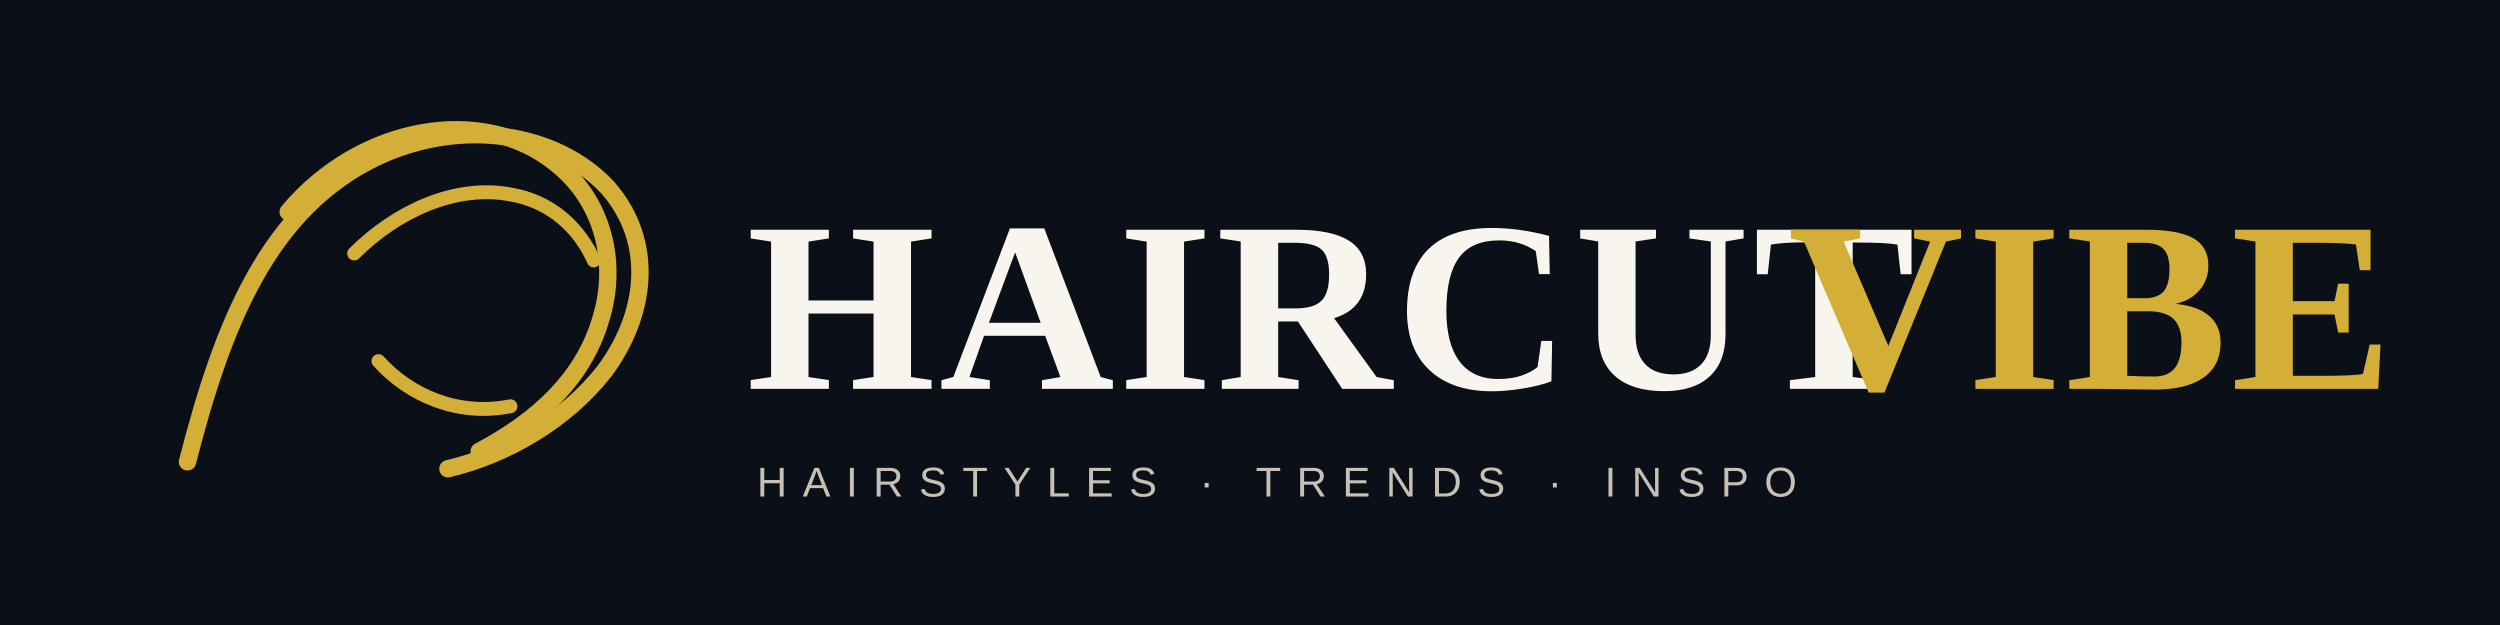
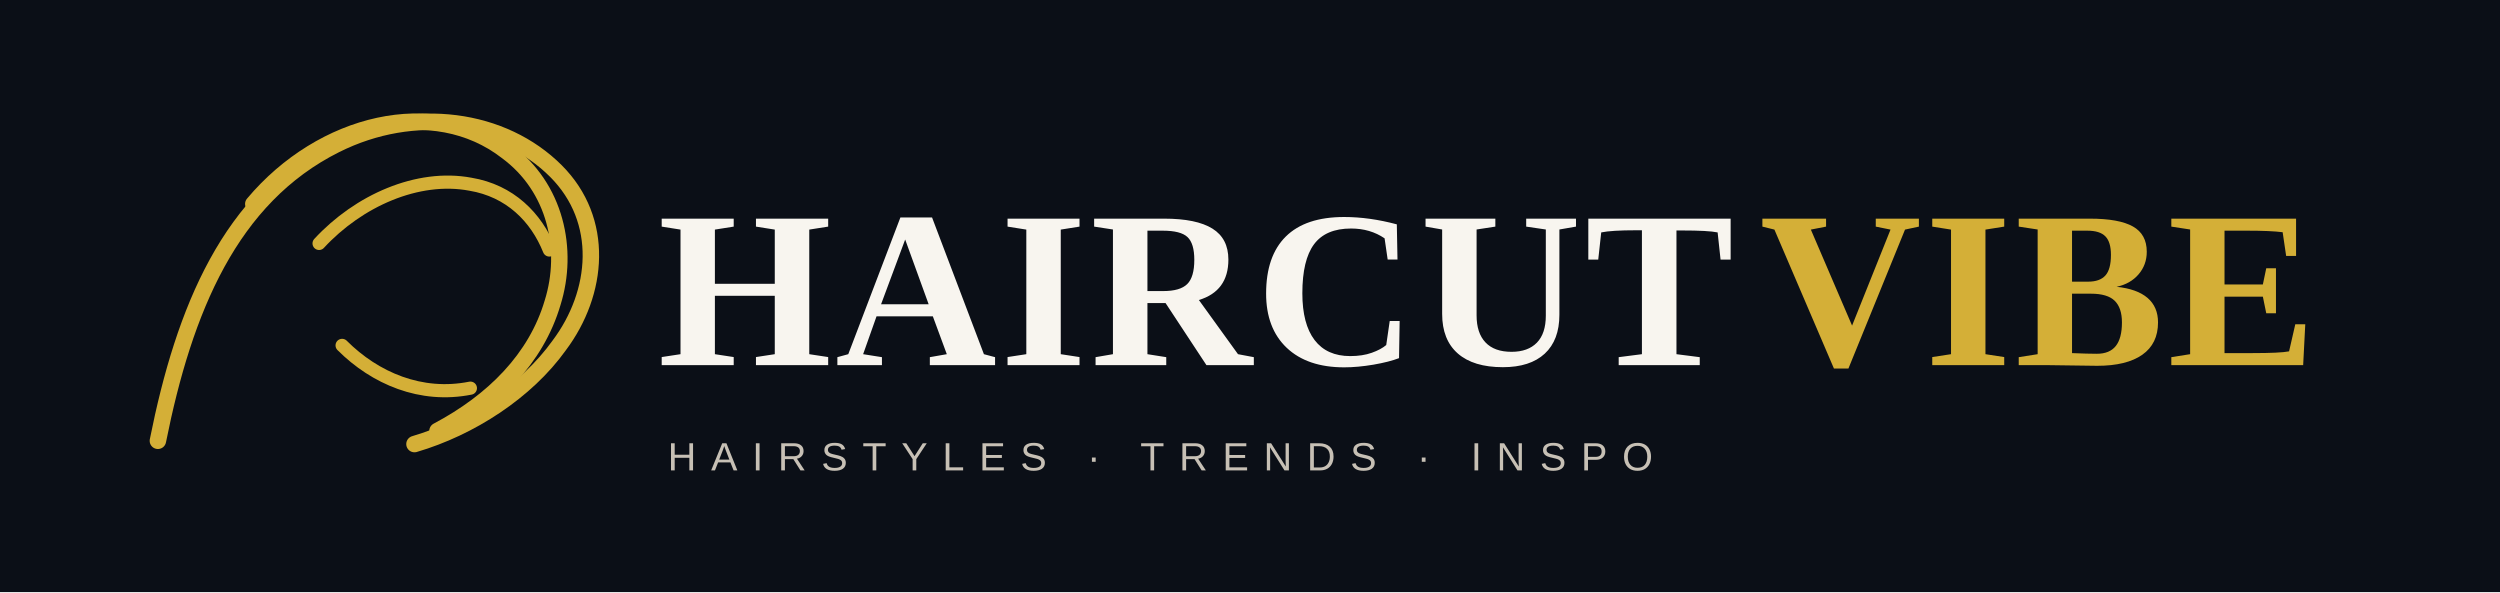
- <svg xmlns="http://www.w3.org/2000/svg" viewBox="0 0 720 180" role="img" aria-labelledby="title desc">
-   <rect width="720" height="180" fill="#0b0f17" />
+ <svg xmlns="http://www.w3.org/2000/svg" viewBox="0 0 760 180" role="img" aria-labelledby="title desc">
+   <rect width="760" height="180" fill="#0b0f17" />
  <g fill="none" stroke="#d4af37" stroke-linecap="round" stroke-linejoin="round">
-     <path stroke-width="5" d="M54 133c10-39 23-73 55-88 24-11 51-7 66 9 14 16 11 37-1 53-11 14-28 24-45 28" />
-     <path stroke-width="5" d="M83 61c21-25 56-31 77-14 14 11 18 29 13 45-5 17-18 29-35 38" />
-     <path stroke-width="4" d="M102 73c12-12 29-20 45-17 12 2 20 10 24 19" />
-     <path stroke-width="4" d="M109 104c9 10 23 16 38 13" />
+     <path stroke-width="5" d="M48 134c8-40 22-74 54-90 24-12 51-8 67 8 15 15 13 37 1 53-10 14-27 25-44 30" />
+     <path stroke-width="5" d="M77 62c21-25 55-33 77-16 15 11 19 30 14 46-5 17-18 30-35 39" />
+     <path stroke-width="4" d="M97 74c12-13 30-21 46-18 12 2 20 10 24 20" />
+     <path stroke-width="4" d="M104 105c10 10 24 16 39 13" />
  </g>
-   <text x="215" y="112" fill="#f8f5ef" font-family="Georgia,Times New Roman,serif" font-size="70" font-weight="700" letter-spacing="1">HAIRCUT</text>
-   <text x="515" y="112" fill="#d4af37" font-family="Georgia,Times New Roman,serif" font-size="70" font-weight="700" letter-spacing="1">VIBE</text>
-   <text x="218" y="143" fill="#c7c0b5" font-family="Arial,sans-serif" font-size="12" letter-spacing="4.5">HAIRSTYLES · TRENDS · INSPO</text>
+   <text x="200" y="111" fill="#f8f5ef" font-family="Georgia,Times New Roman,serif" font-size="68" font-weight="700" letter-spacing="1">HAIRCUT</text>
+   <text x="535" y="111" fill="#d4af37" font-family="Georgia,Times New Roman,serif" font-size="68" font-weight="700" letter-spacing="1">VIBE</text>
+   <text x="203" y="143" fill="#c7c0b5" font-family="Arial,sans-serif" font-size="12" letter-spacing="4.5">HAIRSTYLES · TRENDS · INSPO</text>
</svg>
